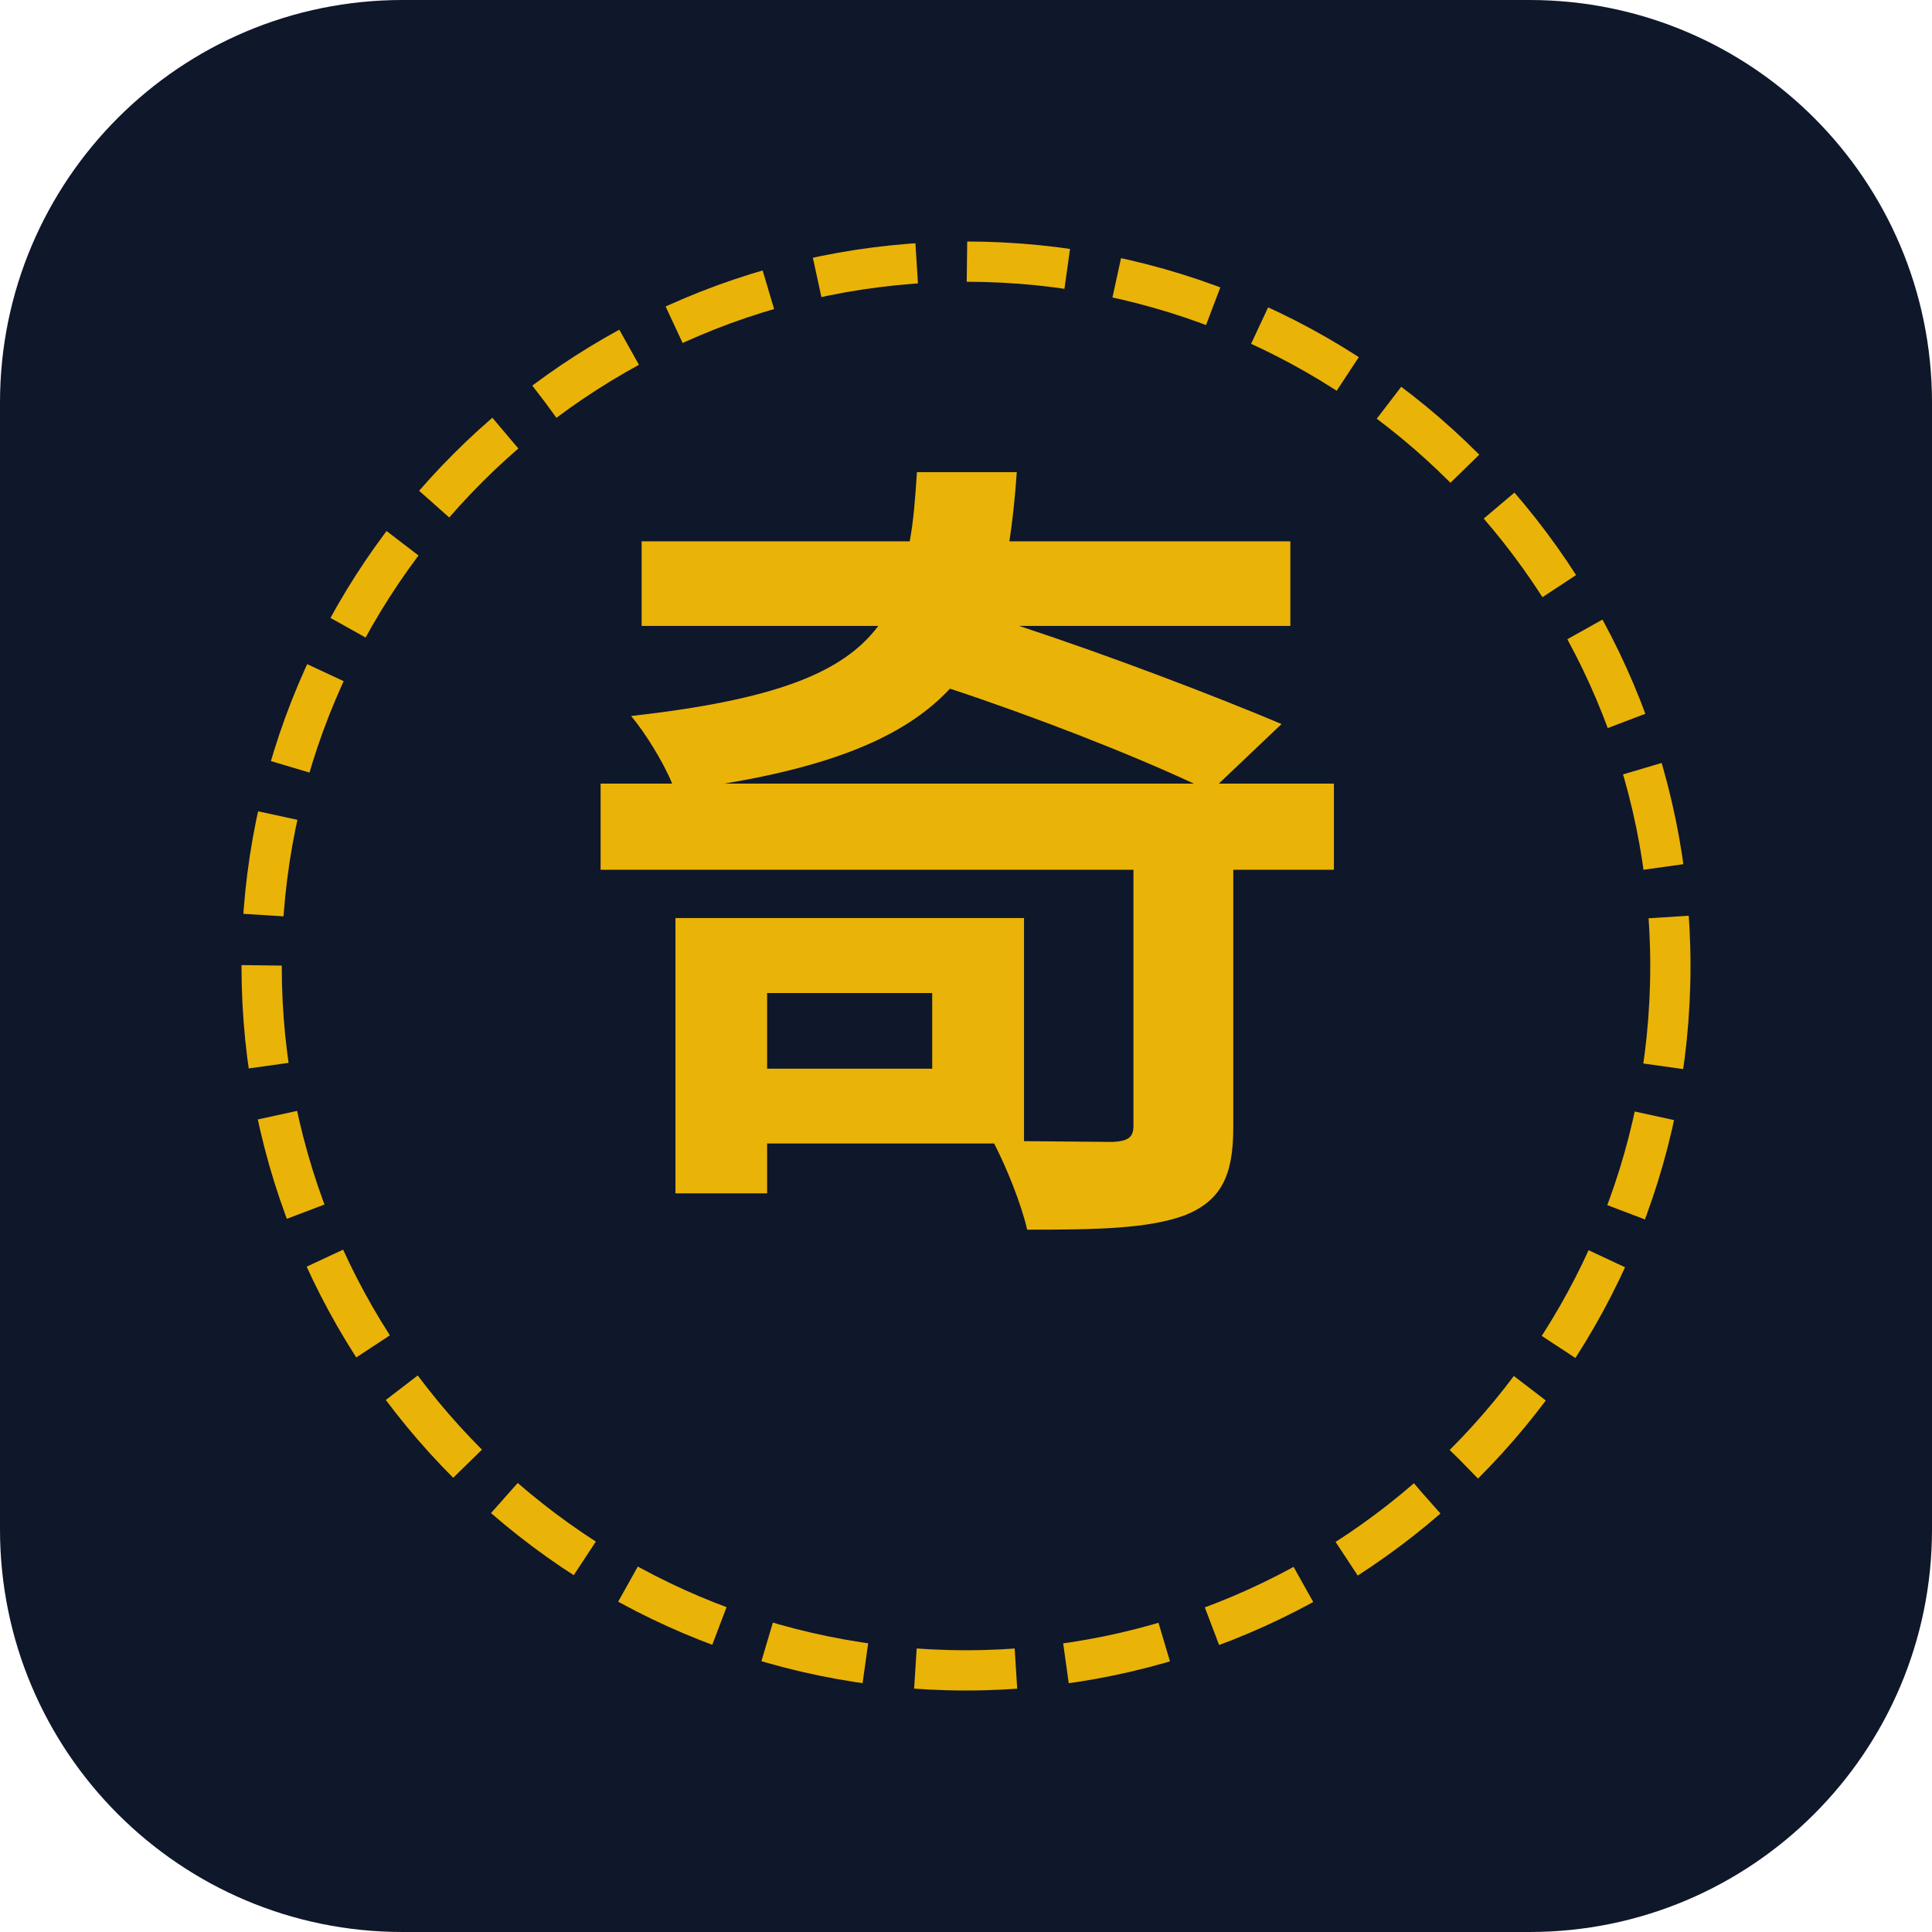
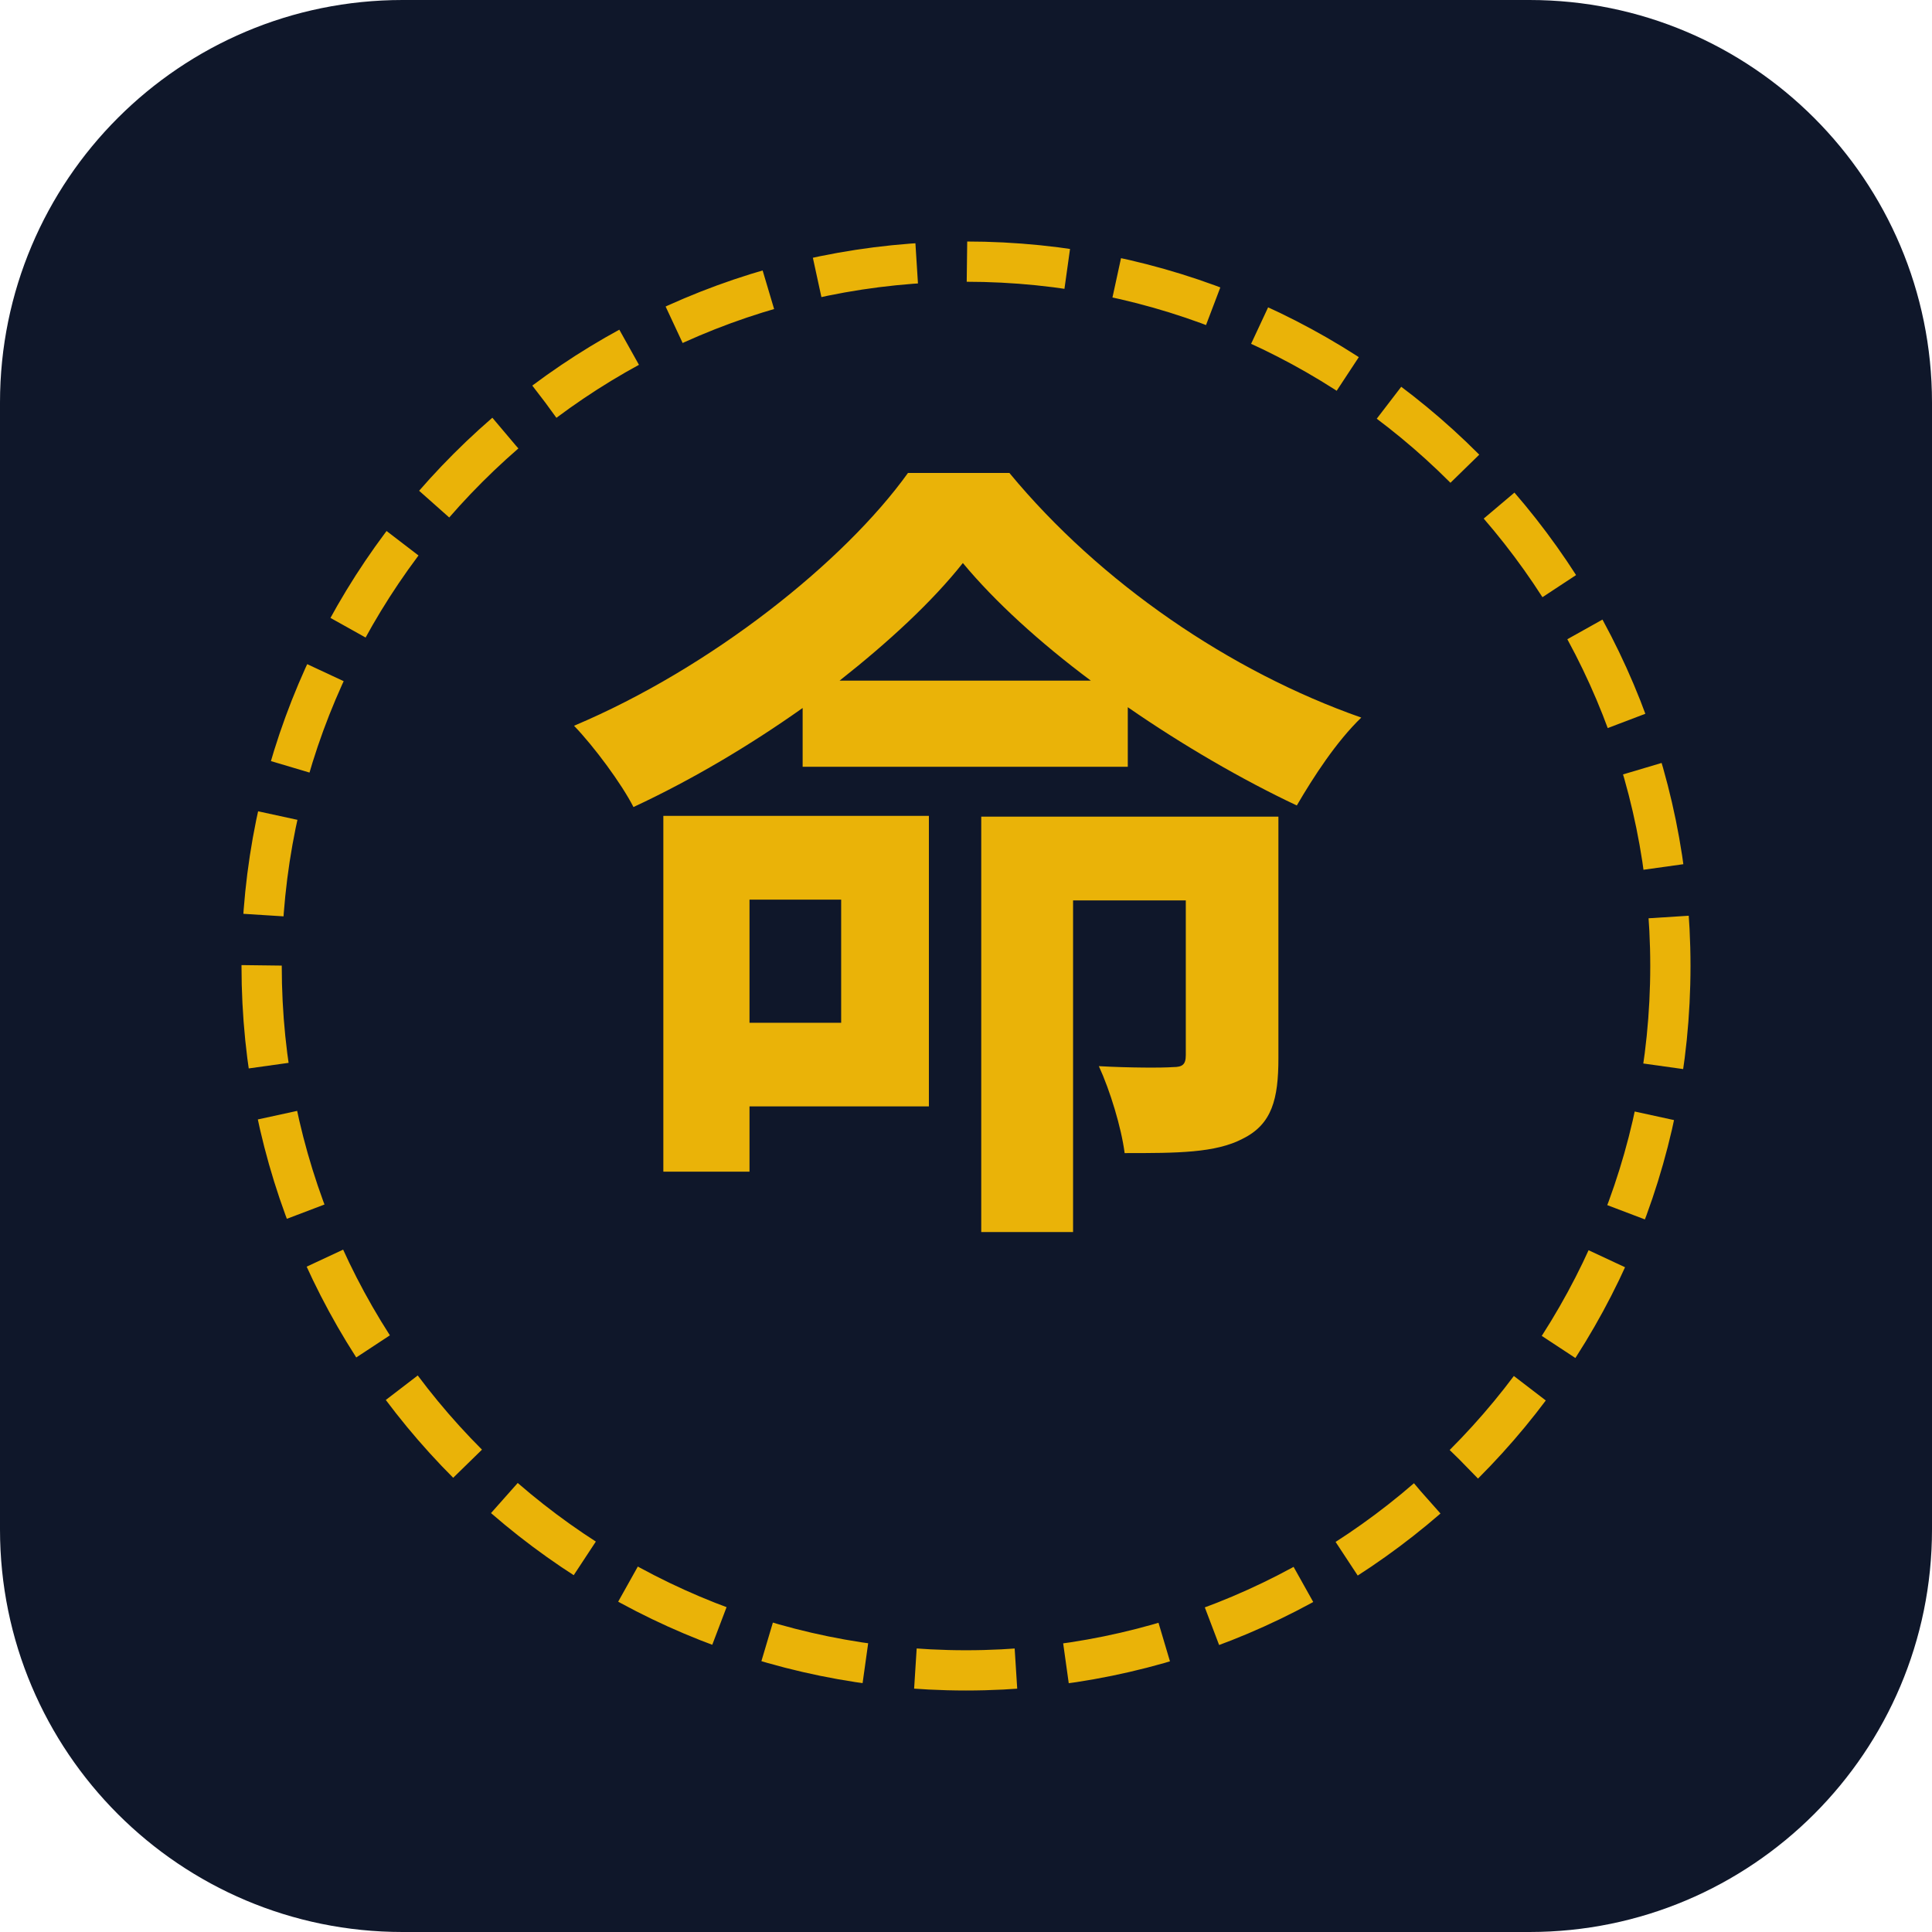
<svg xmlns="http://www.w3.org/2000/svg" width="192" height="192" viewBox="0 0 192 192" fill="none">
  <rect width="192" height="192" rx="40" fill="#0F172A" />
  <circle cx="96" cy="96" r="70" stroke="#EAB308" stroke-width="4" stroke-dasharray="10 5" />
-   <text x="96" y="115" text-anchor="middle" fill="#EAB308" style="font-family: serif; font-size: 80px; font-weight: bold;">奇</text>
+   <text x="96" y="115" text-anchor="middle" fill="#EAB308" style="font-family: serif; font-size: 80px; font-weight: bold;">命</text>
</svg>
